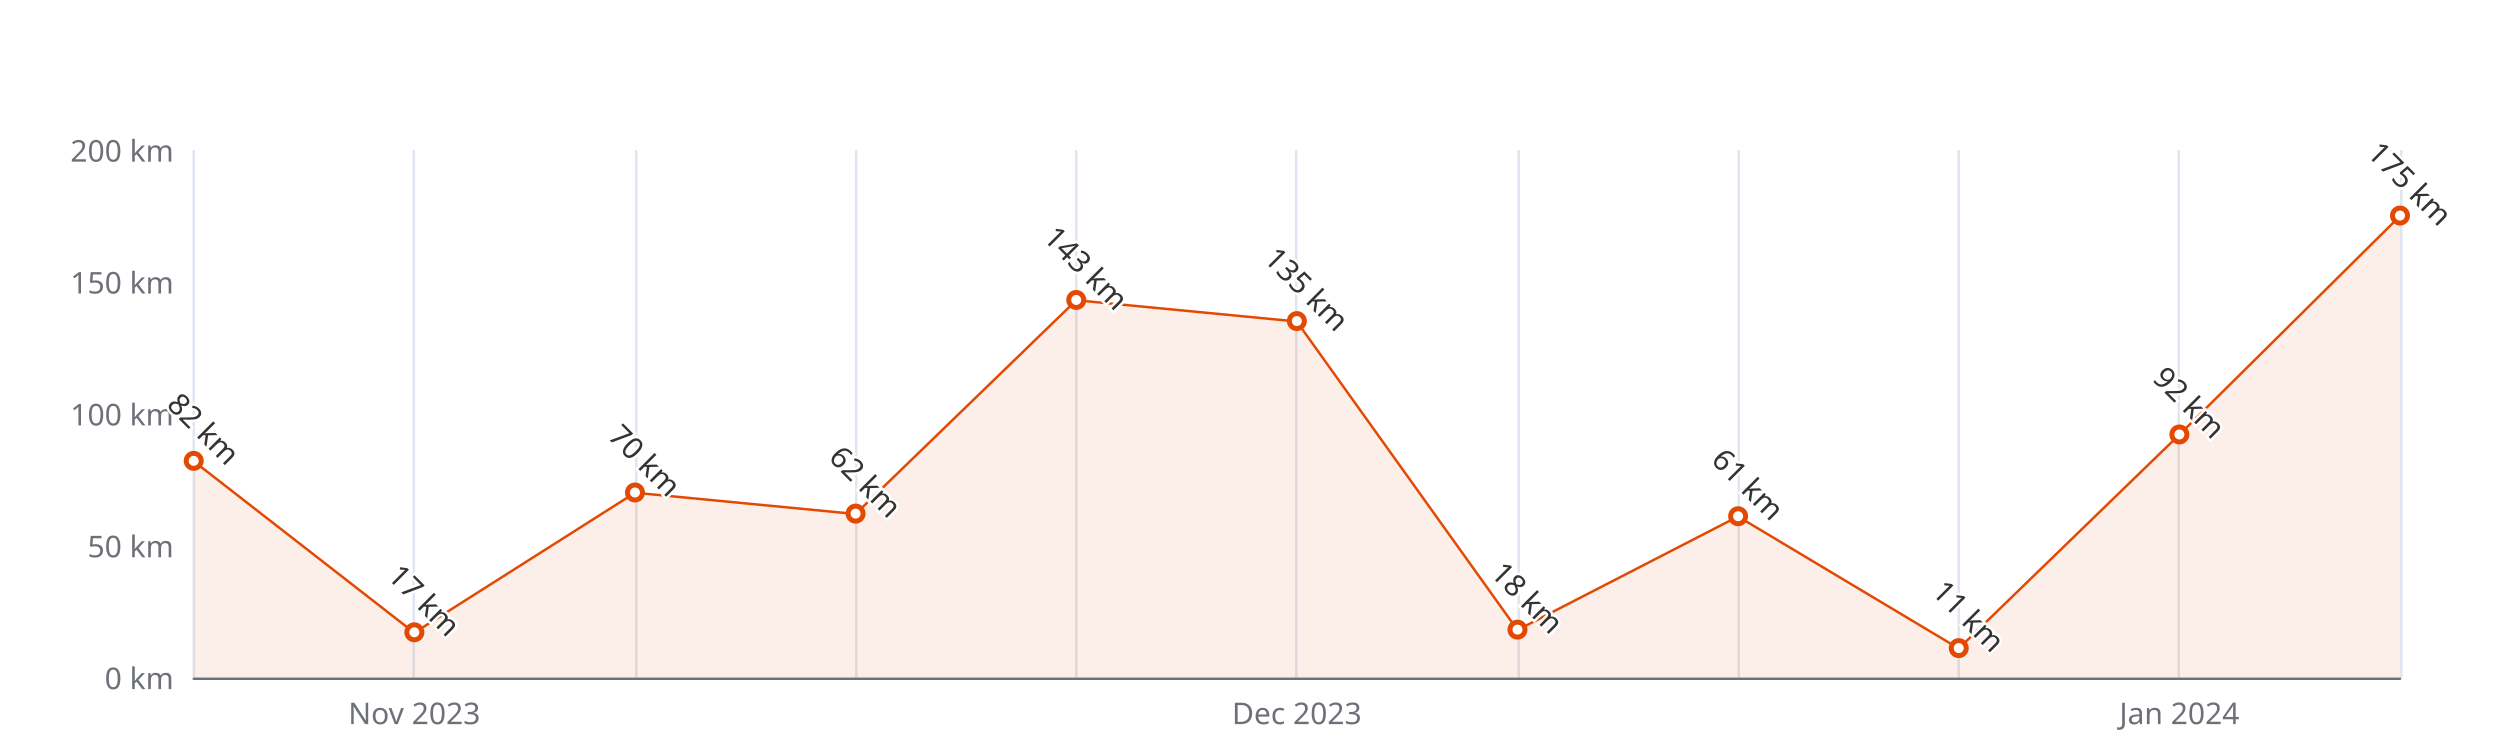
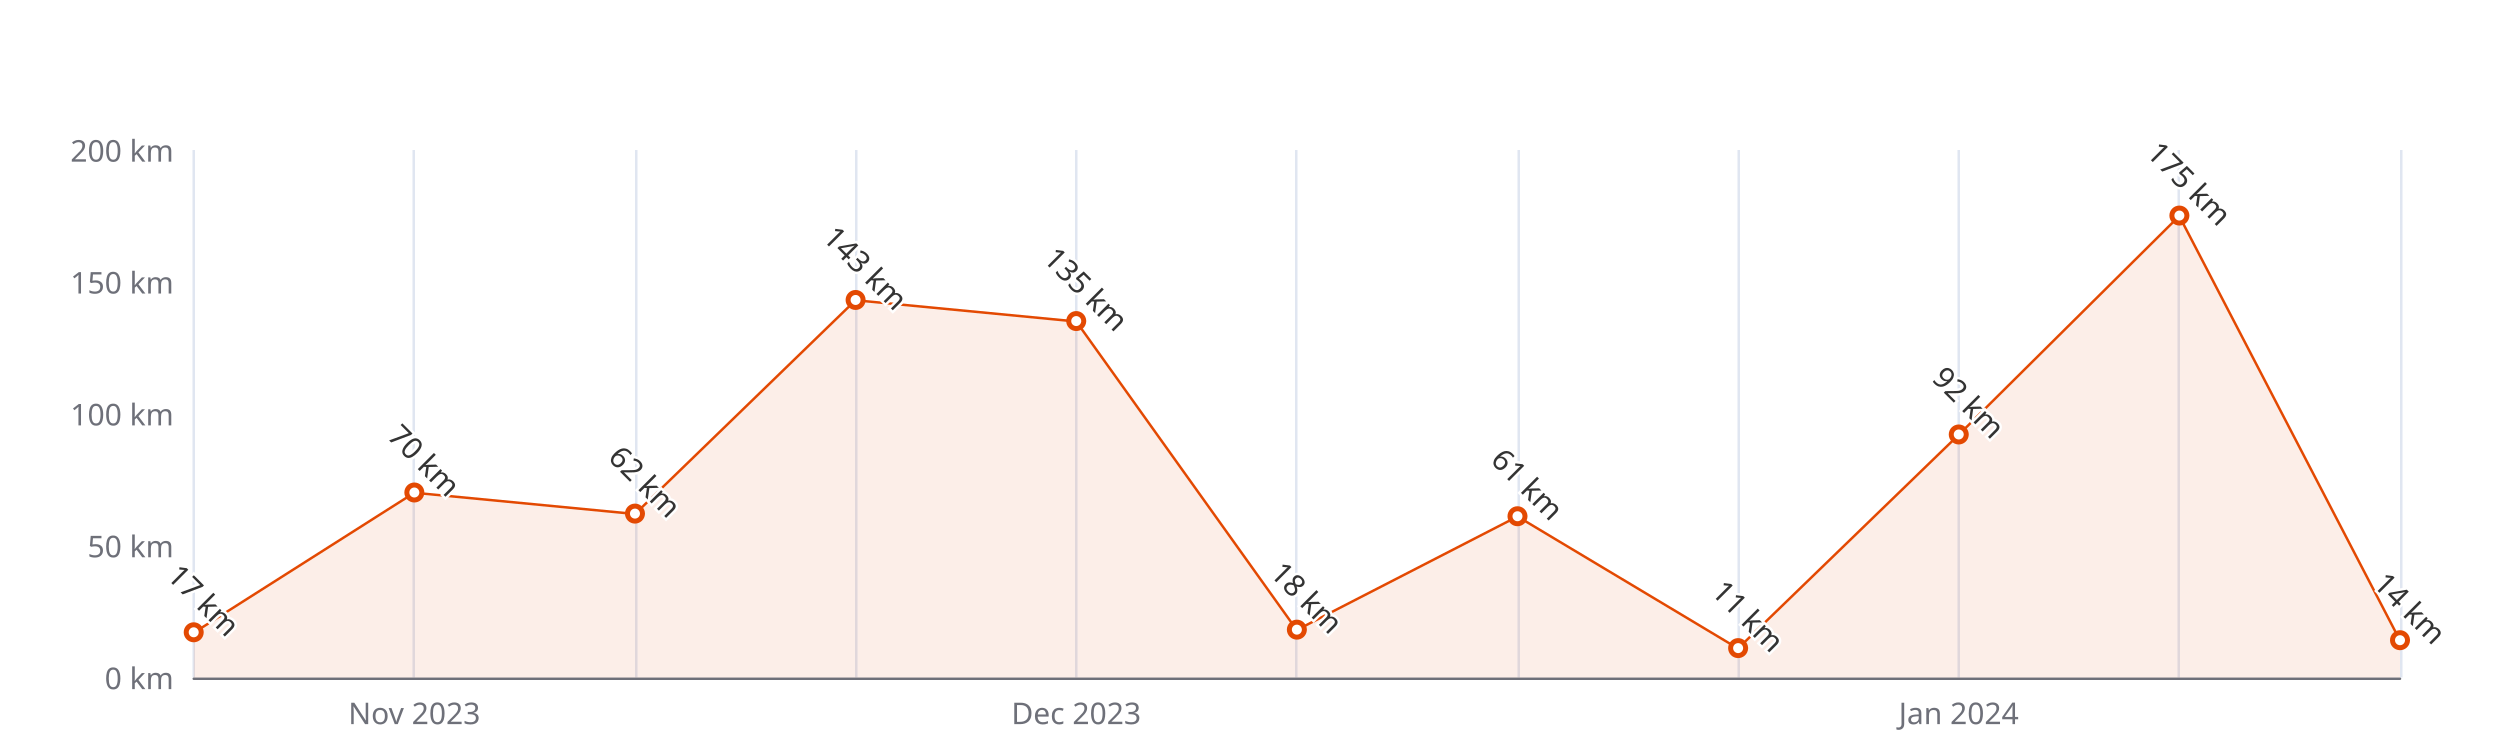
<svg xmlns="http://www.w3.org/2000/svg" width="1000" height="300" version="1.1" baseProfile="full" viewBox="0 0 1000 300">
  <rect width="1000" height="300" x="0" y="0" id="0" fill="#ffffff" />
  <path d="M77.5 60L77.5 271" fill="none" stroke="#E0E6F1" />
  <path d="M165.5 60L165.5 271" fill="none" stroke="#E0E6F1" />
  <path d="M254.5 60L254.5 271" fill="none" stroke="#E0E6F1" />
  <path d="M342.5 60L342.5 271" fill="none" stroke="#E0E6F1" />
  <path d="M430.5 60L430.5 271" fill="none" stroke="#E0E6F1" />
  <path d="M518.5 60L518.5 271" fill="none" stroke="#E0E6F1" />
  <path d="M607.5 60L607.5 271" fill="none" stroke="#E0E6F1" />
  <path d="M695.5 60L695.5 271" fill="none" stroke="#E0E6F1" />
  <path d="M783.5 60L783.5 271" fill="none" stroke="#E0E6F1" />
  <path d="M871.5 60L871.5 271" fill="none" stroke="#E0E6F1" />
  <path d="M960.5 60L960.5 271" fill="none" stroke="#E0E6F1" />
  <path d="M77.5 271.5L960 271.5" fill="none" stroke="#6E7079" stroke-linecap="round" />
  <text dominant-baseline="central" text-anchor="end" style="font-size:12px;font-family:sans-serif;" xml:space="preserve" transform="translate(69.48 271)" fill="#6E7079">0 km</text>
  <text dominant-baseline="central" text-anchor="end" style="font-size:12px;font-family:sans-serif;" xml:space="preserve" transform="translate(69.48 218.25)" fill="#6E7079">50 km</text>
  <text dominant-baseline="central" text-anchor="end" style="font-size:12px;font-family:sans-serif;" xml:space="preserve" transform="translate(69.48 165.5)" fill="#6E7079">100 km</text>
  <text dominant-baseline="central" text-anchor="end" style="font-size:12px;font-family:sans-serif;" xml:space="preserve" transform="translate(69.48 112.75)" fill="#6E7079">150 km</text>
  <text dominant-baseline="central" text-anchor="end" style="font-size:12px;font-family:sans-serif;" xml:space="preserve" transform="translate(69.48 60)" fill="#6E7079">200 km</text>
  <text dominant-baseline="central" text-anchor="middle" style="font-size:12px;font-family:sans-serif;" xml:space="preserve" y="6" transform="translate(165.732 279)" fill="#6E7079">Nov 2023</text>
-   <text dominant-baseline="central" text-anchor="middle" style="font-size:12px;font-family:sans-serif;" xml:space="preserve" y="6" transform="translate(518.74 279)" fill="#6E7079">Dec 2023</text>
-   <text dominant-baseline="central" text-anchor="middle" style="font-size:12px;font-family:sans-serif;" xml:space="preserve" y="6" transform="translate(871.748 279)" fill="#6E7079">Jan 2024</text>
+   <text dominant-baseline="central" text-anchor="middle" style="font-size:12px;font-family:sans-serif;" xml:space="preserve" y="6" transform="translate(430.488 279)" fill="#6E7079">Dec 2023</text>
+   <text dominant-baseline="central" text-anchor="middle" style="font-size:12px;font-family:sans-serif;" xml:space="preserve" y="6" transform="translate(783.496 279)" fill="#6E7079">Jan 2024</text>
  <g clip-path="url(#zr5-c0)">
-     <path d="M77.5 184.5L165.7 253.1L254 197.1L342.2 205.6L430.5 120.1L518.7 128.6L607 252L695.2 206.6L783.5 259.4L871.7 173.9L960 86.4L960 271L871.7 271L783.5 271L695.2 271L607 271L518.7 271L430.5 271L342.2 271L254 271L165.7 271L77.5 271Z" fill="rgb(227,73,2)" fill-opacity="0.09" />
-     <path d="M77.5 184.5L165.7 253.1L254 197.1L342.2 205.6L430.5 120.1L518.7 128.6L607 252L695.2 206.6L783.5 259.4L871.7 173.9L960 86.4" fill="none" stroke="#E34902" stroke-linejoin="bevel" />
+     <path d="M77.5 253.1L165.7 197.1L254 205.6L342.2 120.1L430.5 128.6L518.7 252L607 206.6L695.2 259.4L783.5 173.9L871.7 86.4L960 256.2L960 271L871.7 271L783.5 271L695.2 271L607 271L518.7 271L430.5 271L342.2 271L254 271L165.7 271L77.5 271Z" fill="rgb(227,73,2)" fill-opacity="0.09" />
+     <path d="M77.5 253.1L165.7 197.1L254 205.6L342.2 120.1L430.5 128.6L518.7 252L607 206.6L695.2 259.4L783.5 173.9L871.7 86.4L960 256.2" fill="none" stroke="#E34902" stroke-linejoin="bevel" />
  </g>
-   <path d="M1 0A1 1 0 1 1 1 -0.1A1 1 0 0 1 1 0" transform="matrix(3,0,0,3,77.48,184.49)" fill="#fff" stroke="#E34902" stroke-width="0.667" />
-   <path d="M1 0A1 1 0 1 1 1 -0.1A1 1 0 0 1 1 0" transform="matrix(3,0,0,3,165.732,253.065)" fill="#fff" stroke="#E34902" stroke-width="0.667" />
-   <path d="M1 0A1 1 0 1 1 1 -0.1A1 1 0 0 1 1 0" transform="matrix(3,0,0,3,253.984,197.15)" fill="#fff" stroke="#E34902" stroke-width="0.667" />
-   <path d="M1 0A1 1 0 1 1 1 -0.1A1 1 0 0 1 1 0" transform="matrix(3,0,0,3,342.236,205.59)" fill="#fff" stroke="#E34902" stroke-width="0.667" />
-   <path d="M1 0A1 1 0 1 1 1 -0.1A1 1 0 0 1 1 0" transform="matrix(3,0,0,3,430.488,120.135)" fill="#fff" stroke="#E34902" stroke-width="0.667" />
-   <path d="M1 0A1 1 0 1 1 1 -0.1A1 1 0 0 1 1 0" transform="matrix(3,0,0,3,518.74,128.575)" fill="#fff" stroke="#E34902" stroke-width="0.667" />
-   <path d="M1 0A1 1 0 1 1 1 -0.1A1 1 0 0 1 1 0" transform="matrix(3,0,0,3,606.992,252.01)" fill="#fff" stroke="#E34902" stroke-width="0.667" />
-   <path d="M1 0A1 1 0 1 1 1 -0.1A1 1 0 0 1 1 0" transform="matrix(3,0,0,3,695.244,206.645)" fill="#fff" stroke="#E34902" stroke-width="0.667" />
-   <path d="M1 0A1 1 0 1 1 1 -0.1A1 1 0 0 1 1 0" transform="matrix(3,0,0,3,783.496,259.395)" fill="#fff" stroke="#E34902" stroke-width="0.667" />
-   <path d="M1 0A1 1 0 1 1 1 -0.1A1 1 0 0 1 1 0" transform="matrix(3,0,0,3,871.748,173.94)" fill="#fff" stroke="#E34902" stroke-width="0.667" />
-   <path d="M1 0A1 1 0 1 1 1 -0.1A1 1 0 0 1 1 0" transform="matrix(3,0,0,3,960,86.375)" fill="#fff" stroke="#E34902" stroke-width="0.667" />
-   <text dominant-baseline="central" text-anchor="middle" style="font-size:12px;font-family:sans-serif;" xml:space="preserve" y="-6" transform="matrix(0.707,0.707,-0.707,0.707,77.48,175.49)" fill="#333" stroke="rgb(255,255,255)" stroke-width="2" paint-order="stroke" stroke-miterlimit="2">82 km</text>
-   <text dominant-baseline="central" text-anchor="middle" style="font-size:12px;font-family:sans-serif;" xml:space="preserve" y="-6" transform="matrix(0.707,0.707,-0.707,0.707,165.732,244.065)" fill="#333" stroke="rgb(255,255,255)" stroke-width="2" paint-order="stroke" stroke-miterlimit="2">17 km</text>
-   <text dominant-baseline="central" text-anchor="middle" style="font-size:12px;font-family:sans-serif;" xml:space="preserve" y="-6" transform="matrix(0.707,0.707,-0.707,0.707,253.984,188.15)" fill="#333" stroke="rgb(255,255,255)" stroke-width="2" paint-order="stroke" stroke-miterlimit="2">70 km</text>
-   <text dominant-baseline="central" text-anchor="middle" style="font-size:12px;font-family:sans-serif;" xml:space="preserve" y="-6" transform="matrix(0.707,0.707,-0.707,0.707,342.236,196.59)" fill="#333" stroke="rgb(255,255,255)" stroke-width="2" paint-order="stroke" stroke-miterlimit="2">62 km</text>
-   <text dominant-baseline="central" text-anchor="middle" style="font-size:12px;font-family:sans-serif;" xml:space="preserve" y="-6" transform="matrix(0.707,0.707,-0.707,0.707,430.488,111.135)" fill="#333" stroke="rgb(255,255,255)" stroke-width="2" paint-order="stroke" stroke-miterlimit="2">143 km</text>
-   <text dominant-baseline="central" text-anchor="middle" style="font-size:12px;font-family:sans-serif;" xml:space="preserve" y="-6" transform="matrix(0.707,0.707,-0.707,0.707,518.74,119.575)" fill="#333" stroke="rgb(255,255,255)" stroke-width="2" paint-order="stroke" stroke-miterlimit="2">135 km</text>
-   <text dominant-baseline="central" text-anchor="middle" style="font-size:12px;font-family:sans-serif;" xml:space="preserve" y="-6" transform="matrix(0.707,0.707,-0.707,0.707,606.992,243.01)" fill="#333" stroke="rgb(255,255,255)" stroke-width="2" paint-order="stroke" stroke-miterlimit="2">18 km</text>
-   <text dominant-baseline="central" text-anchor="middle" style="font-size:12px;font-family:sans-serif;" xml:space="preserve" y="-6" transform="matrix(0.707,0.707,-0.707,0.707,695.244,197.645)" fill="#333" stroke="rgb(255,255,255)" stroke-width="2" paint-order="stroke" stroke-miterlimit="2">61 km</text>
-   <text dominant-baseline="central" text-anchor="middle" style="font-size:12px;font-family:sans-serif;" xml:space="preserve" y="-6" transform="matrix(0.707,0.707,-0.707,0.707,783.496,250.395)" fill="#333" stroke="rgb(255,255,255)" stroke-width="2" paint-order="stroke" stroke-miterlimit="2">11 km</text>
-   <text dominant-baseline="central" text-anchor="middle" style="font-size:12px;font-family:sans-serif;" xml:space="preserve" y="-6" transform="matrix(0.707,0.707,-0.707,0.707,871.748,164.94)" fill="#333" stroke="rgb(255,255,255)" stroke-width="2" paint-order="stroke" stroke-miterlimit="2">92 km</text>
-   <text dominant-baseline="central" text-anchor="middle" style="font-size:12px;font-family:sans-serif;" xml:space="preserve" y="-6" transform="matrix(0.707,0.707,-0.707,0.707,960,77.375)" fill="#333" stroke="rgb(255,255,255)" stroke-width="2" paint-order="stroke" stroke-miterlimit="2">175 km</text>
+   <path d="M1 0A1 1 0 1 1 1 -0.1A1 1 0 0 1 1 0" transform="matrix(3,0,0,3,77.48,253.065)" fill="#fff" stroke="#E34902" stroke-width="0.667" />
+   <path d="M1 0A1 1 0 1 1 1 -0.1A1 1 0 0 1 1 0" transform="matrix(3,0,0,3,165.732,197.15)" fill="#fff" stroke="#E34902" stroke-width="0.667" />
+   <path d="M1 0A1 1 0 1 1 1 -0.1A1 1 0 0 1 1 0" transform="matrix(3,0,0,3,253.984,205.59)" fill="#fff" stroke="#E34902" stroke-width="0.667" />
+   <path d="M1 0A1 1 0 1 1 1 -0.1A1 1 0 0 1 1 0" transform="matrix(3,0,0,3,342.236,120.135)" fill="#fff" stroke="#E34902" stroke-width="0.667" />
+   <path d="M1 0A1 1 0 1 1 1 -0.1A1 1 0 0 1 1 0" transform="matrix(3,0,0,3,430.488,128.575)" fill="#fff" stroke="#E34902" stroke-width="0.667" />
+   <path d="M1 0A1 1 0 1 1 1 -0.1A1 1 0 0 1 1 0" transform="matrix(3,0,0,3,518.74,252.01)" fill="#fff" stroke="#E34902" stroke-width="0.667" />
+   <path d="M1 0A1 1 0 1 1 1 -0.1A1 1 0 0 1 1 0" transform="matrix(3,0,0,3,606.992,206.645)" fill="#fff" stroke="#E34902" stroke-width="0.667" />
+   <path d="M1 0A1 1 0 1 1 1 -0.1A1 1 0 0 1 1 0" transform="matrix(3,0,0,3,695.244,259.395)" fill="#fff" stroke="#E34902" stroke-width="0.667" />
+   <path d="M1 0A1 1 0 1 1 1 -0.1A1 1 0 0 1 1 0" transform="matrix(3,0,0,3,783.496,173.94)" fill="#fff" stroke="#E34902" stroke-width="0.667" />
+   <path d="M1 0A1 1 0 1 1 1 -0.1A1 1 0 0 1 1 0" transform="matrix(3,0,0,3,871.748,86.375)" fill="#fff" stroke="#E34902" stroke-width="0.667" />
+   <path d="M1 0A1 1 0 1 1 1 -0.1A1 1 0 0 1 1 0" transform="matrix(3,0,0,3,960,256.23)" fill="#fff" stroke="#E34902" stroke-width="0.667" />
+   <text dominant-baseline="central" text-anchor="middle" style="font-size:12px;font-family:sans-serif;" xml:space="preserve" y="-6" transform="matrix(0.707,0.707,-0.707,0.707,77.48,244.065)" fill="#333" stroke="rgb(255,255,255)" stroke-width="2" paint-order="stroke" stroke-miterlimit="2">17 km</text>
+   <text dominant-baseline="central" text-anchor="middle" style="font-size:12px;font-family:sans-serif;" xml:space="preserve" y="-6" transform="matrix(0.707,0.707,-0.707,0.707,165.732,188.15)" fill="#333" stroke="rgb(255,255,255)" stroke-width="2" paint-order="stroke" stroke-miterlimit="2">70 km</text>
+   <text dominant-baseline="central" text-anchor="middle" style="font-size:12px;font-family:sans-serif;" xml:space="preserve" y="-6" transform="matrix(0.707,0.707,-0.707,0.707,253.984,196.59)" fill="#333" stroke="rgb(255,255,255)" stroke-width="2" paint-order="stroke" stroke-miterlimit="2">62 km</text>
+   <text dominant-baseline="central" text-anchor="middle" style="font-size:12px;font-family:sans-serif;" xml:space="preserve" y="-6" transform="matrix(0.707,0.707,-0.707,0.707,342.236,111.135)" fill="#333" stroke="rgb(255,255,255)" stroke-width="2" paint-order="stroke" stroke-miterlimit="2">143 km</text>
+   <text dominant-baseline="central" text-anchor="middle" style="font-size:12px;font-family:sans-serif;" xml:space="preserve" y="-6" transform="matrix(0.707,0.707,-0.707,0.707,430.488,119.575)" fill="#333" stroke="rgb(255,255,255)" stroke-width="2" paint-order="stroke" stroke-miterlimit="2">135 km</text>
+   <text dominant-baseline="central" text-anchor="middle" style="font-size:12px;font-family:sans-serif;" xml:space="preserve" y="-6" transform="matrix(0.707,0.707,-0.707,0.707,518.74,243.01)" fill="#333" stroke="rgb(255,255,255)" stroke-width="2" paint-order="stroke" stroke-miterlimit="2">18 km</text>
+   <text dominant-baseline="central" text-anchor="middle" style="font-size:12px;font-family:sans-serif;" xml:space="preserve" y="-6" transform="matrix(0.707,0.707,-0.707,0.707,606.992,197.645)" fill="#333" stroke="rgb(255,255,255)" stroke-width="2" paint-order="stroke" stroke-miterlimit="2">61 km</text>
+   <text dominant-baseline="central" text-anchor="middle" style="font-size:12px;font-family:sans-serif;" xml:space="preserve" y="-6" transform="matrix(0.707,0.707,-0.707,0.707,695.244,250.395)" fill="#333" stroke="rgb(255,255,255)" stroke-width="2" paint-order="stroke" stroke-miterlimit="2">11 km</text>
+   <text dominant-baseline="central" text-anchor="middle" style="font-size:12px;font-family:sans-serif;" xml:space="preserve" y="-6" transform="matrix(0.707,0.707,-0.707,0.707,783.496,164.94)" fill="#333" stroke="rgb(255,255,255)" stroke-width="2" paint-order="stroke" stroke-miterlimit="2">92 km</text>
+   <text dominant-baseline="central" text-anchor="middle" style="font-size:12px;font-family:sans-serif;" xml:space="preserve" y="-6" transform="matrix(0.707,0.707,-0.707,0.707,871.748,77.375)" fill="#333" stroke="rgb(255,255,255)" stroke-width="2" paint-order="stroke" stroke-miterlimit="2">175 km</text>
+   <text dominant-baseline="central" text-anchor="middle" style="font-size:12px;font-family:sans-serif;" xml:space="preserve" y="-6" transform="matrix(0.707,0.707,-0.707,0.707,960,247.23)" fill="#333" stroke="rgb(255,255,255)" stroke-width="2" paint-order="stroke" stroke-miterlimit="2">14 km</text>
  <defs>
    <clipPath id="zr5-c0">
      <path d="M76 59.5l884 0l0 212l-884 0Z" fill="#000" />
    </clipPath>
  </defs>
</svg>
